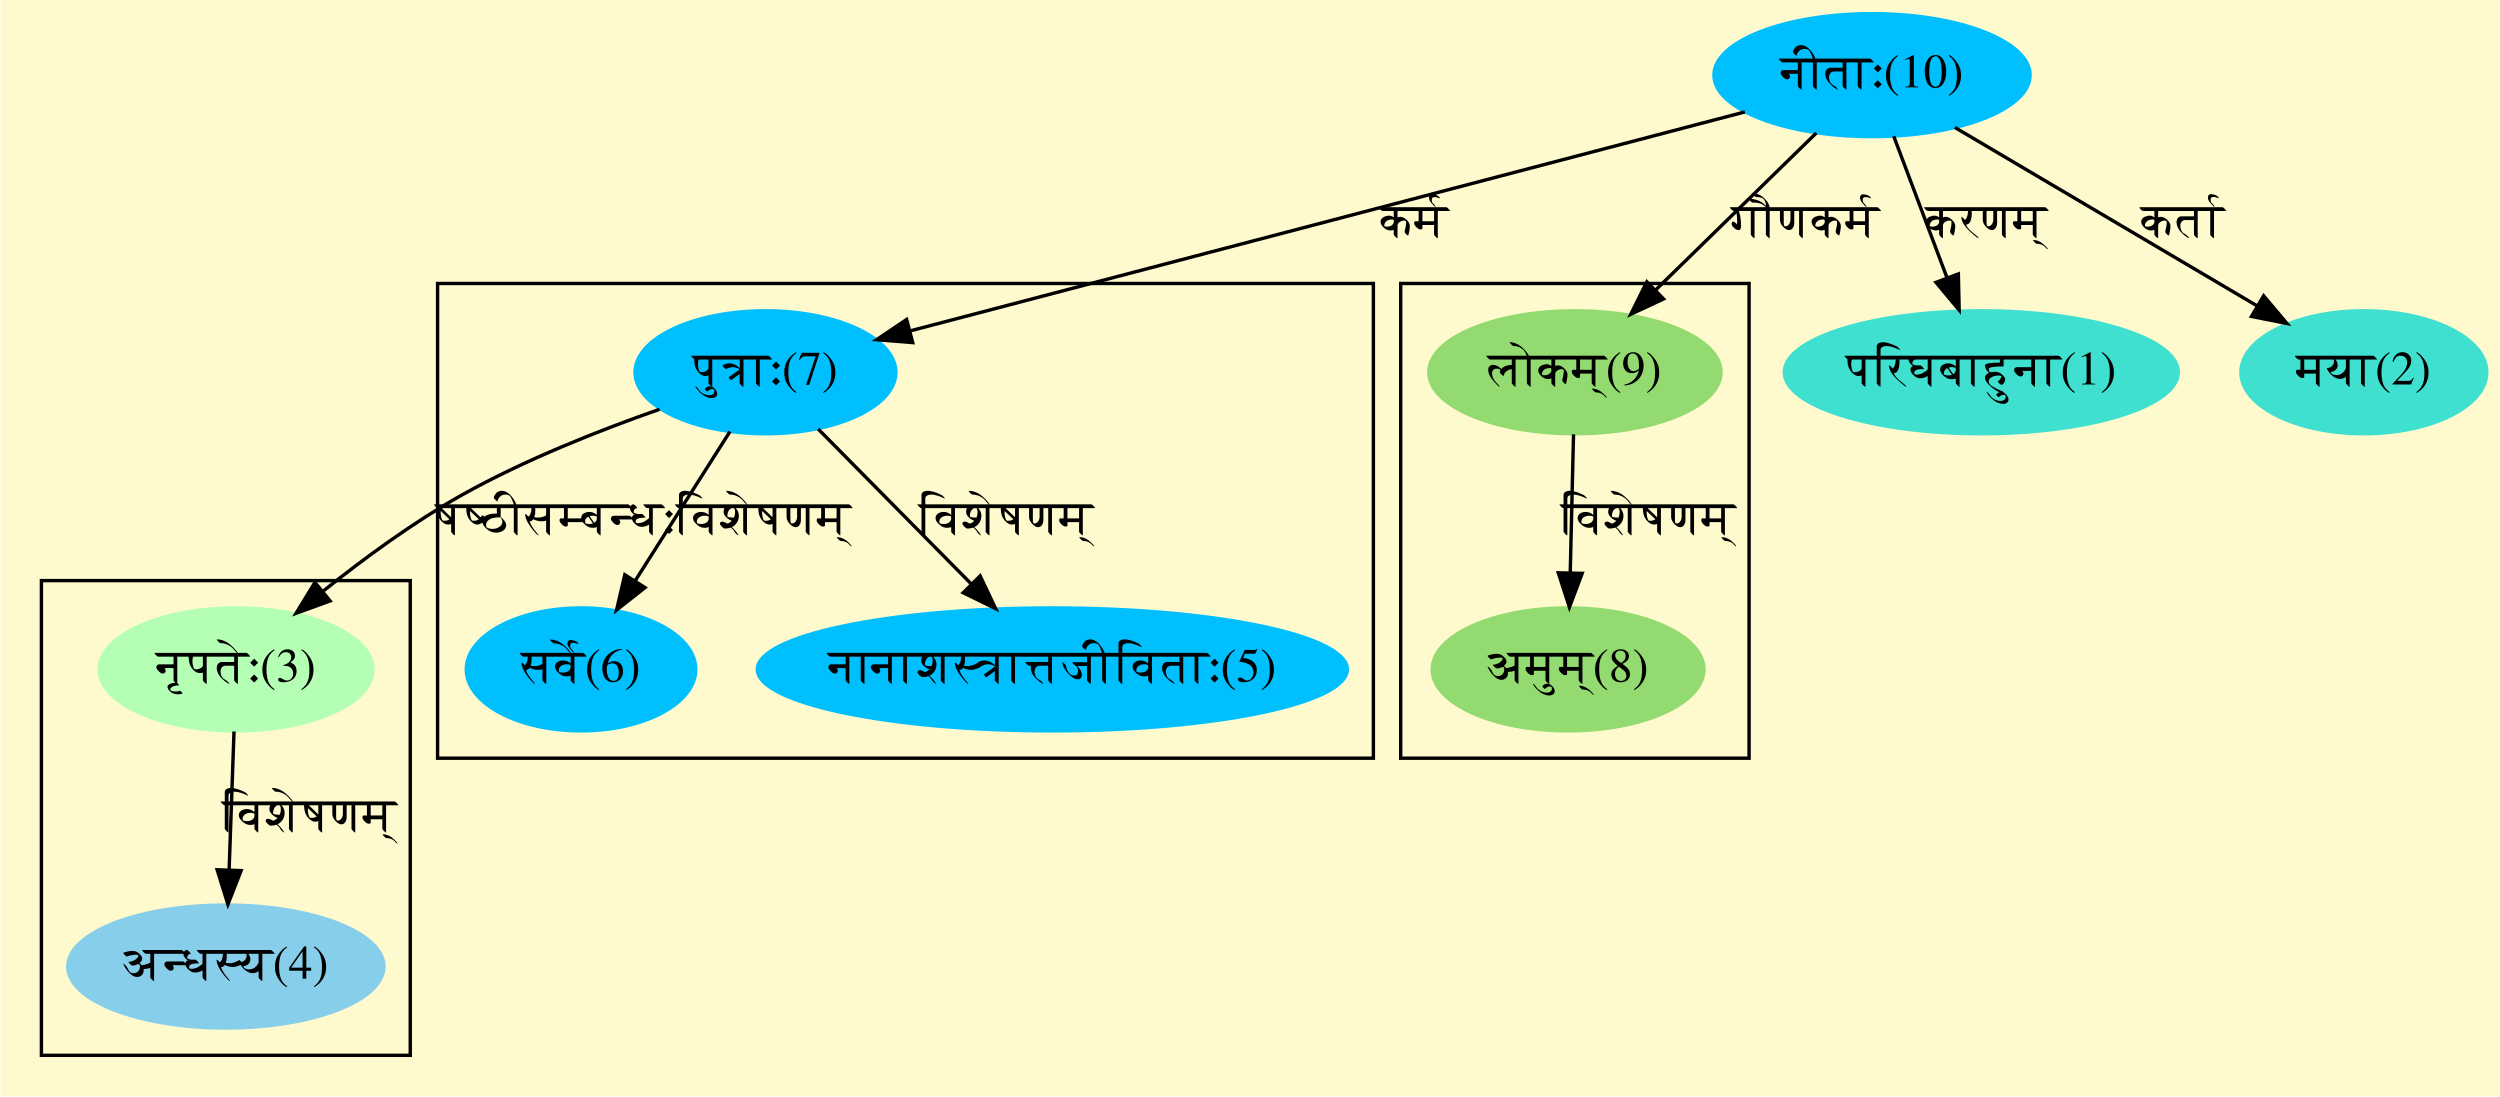
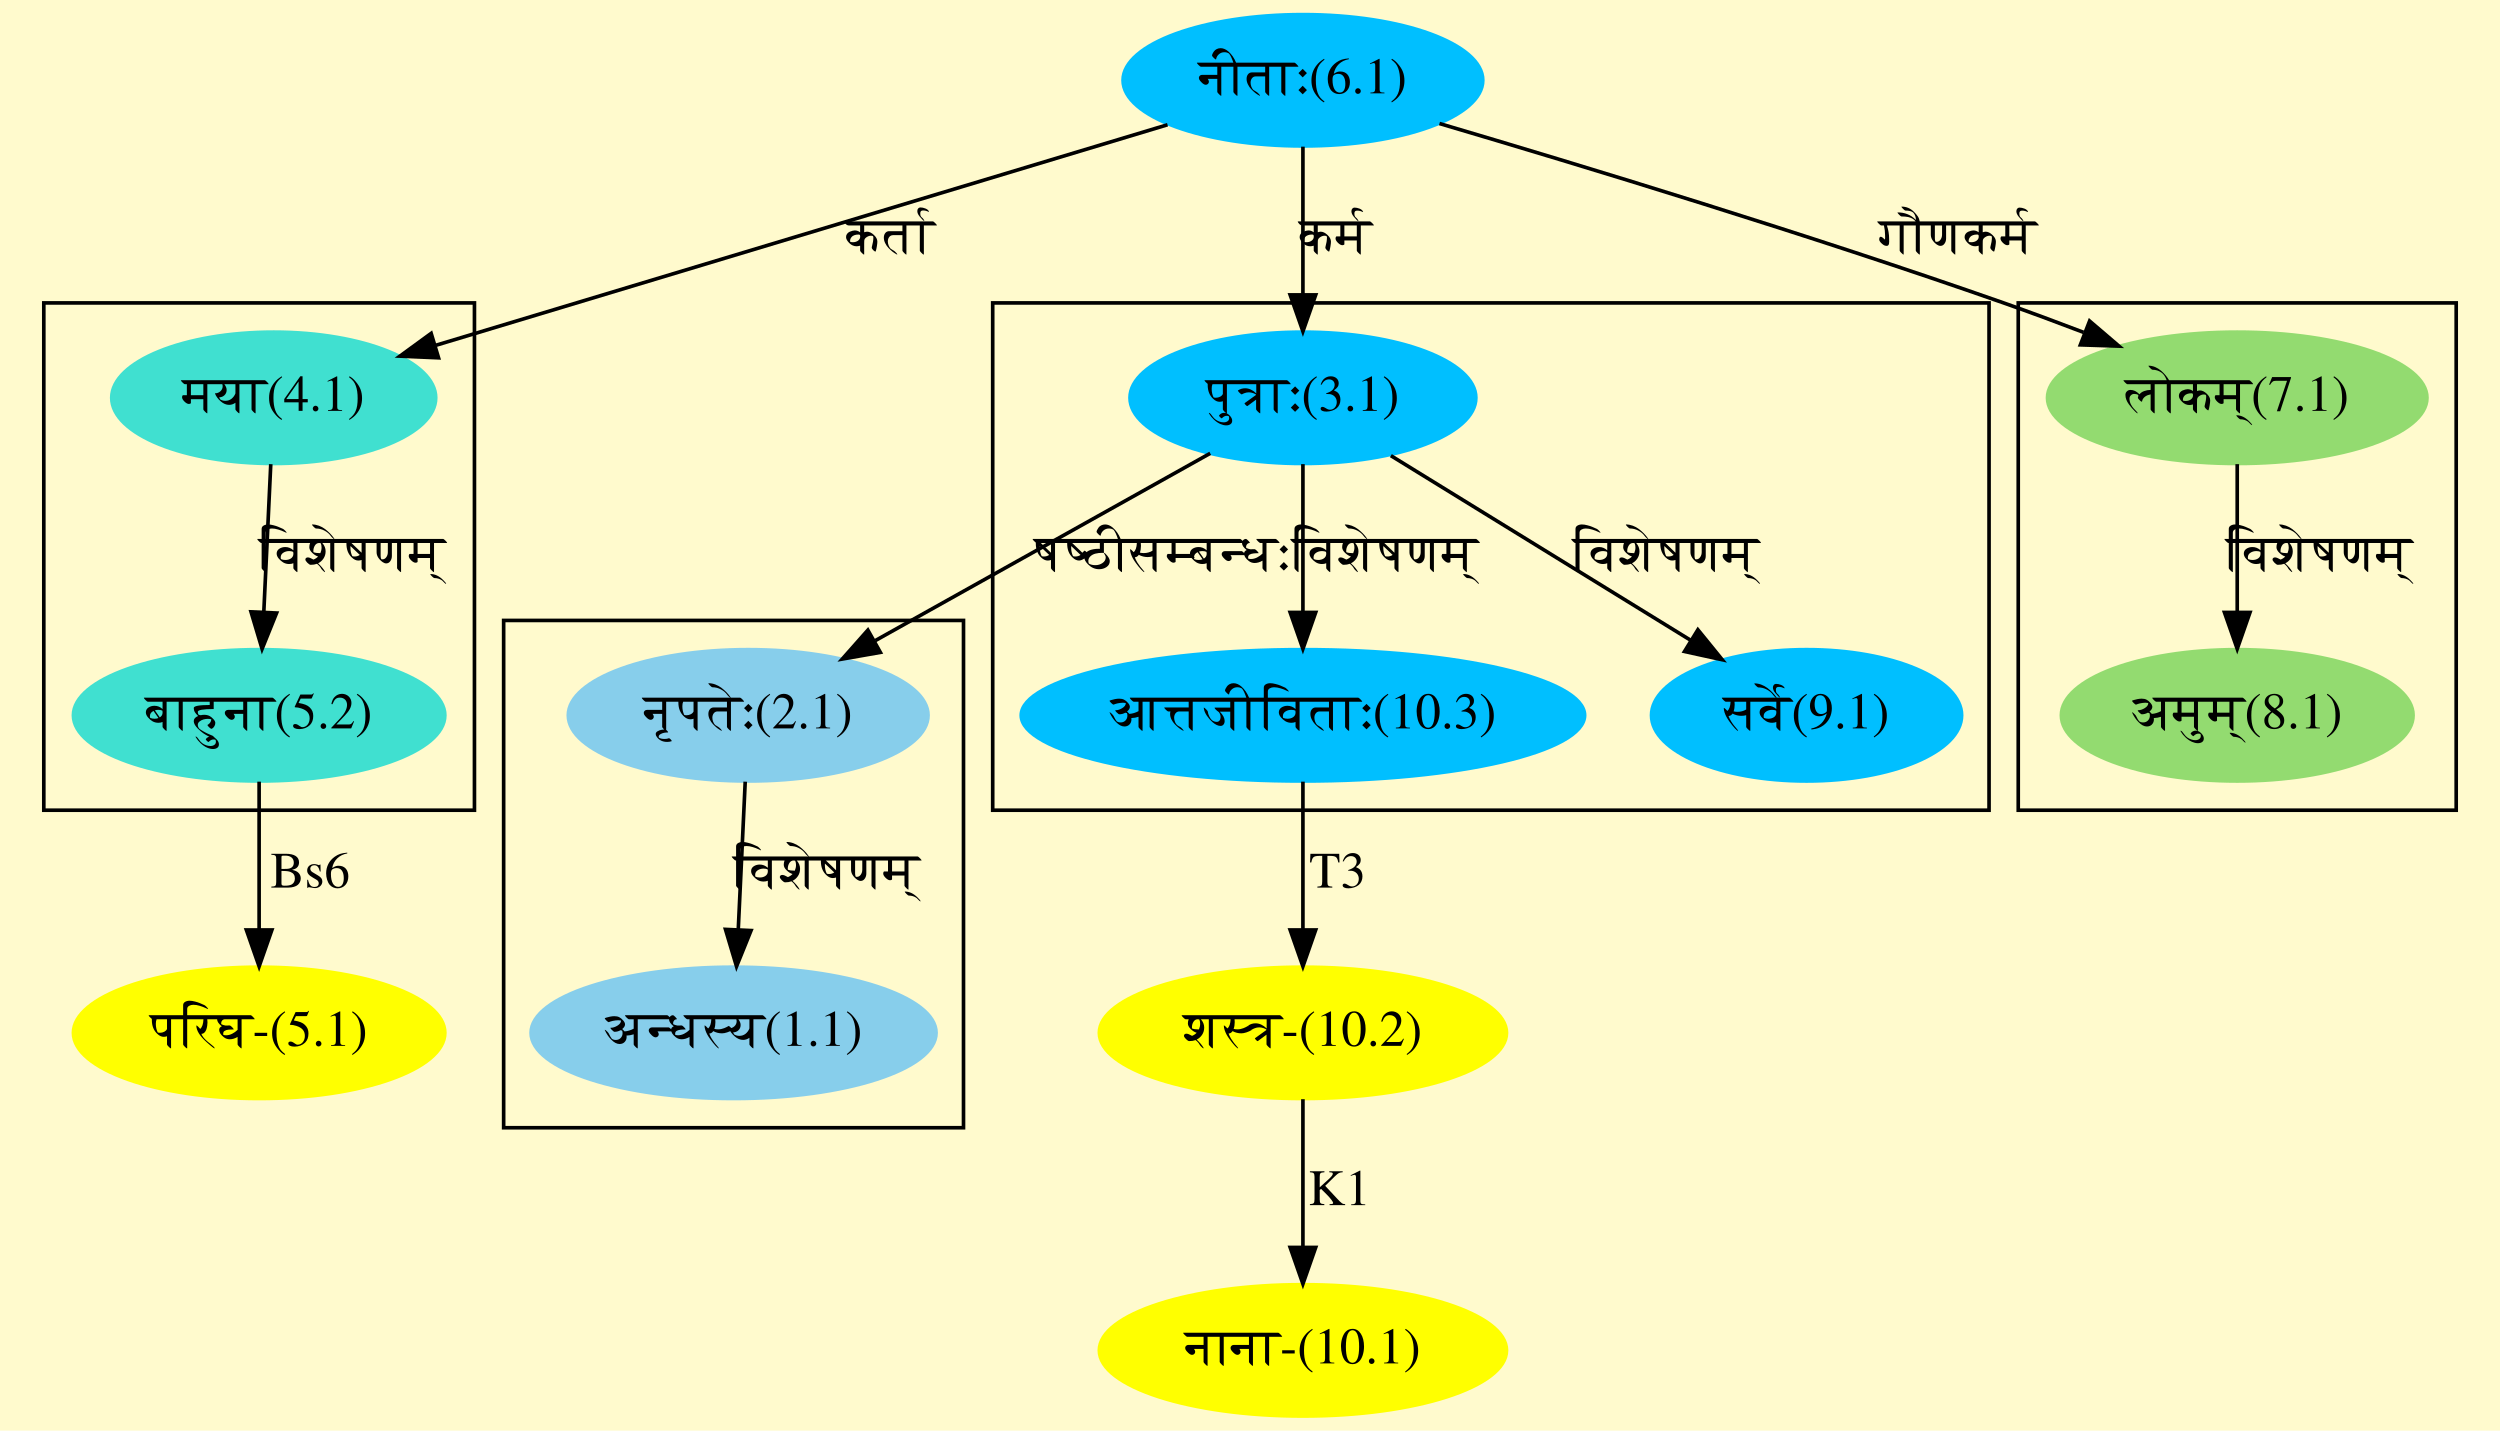
- <svg xmlns="http://www.w3.org/2000/svg" width="732pt" height="321pt" viewBox="0.00 0.00 731.75 321.00">
-   <g id="graph0" class="graph" transform="scale(1 1) rotate(0) translate(4 317)">
-     <polygon fill="#fffacd" stroke="transparent" points="-4,4 -4,-317 727.75,-317 727.75,4 -4,4" />
+ <svg xmlns="http://www.w3.org/2000/svg" width="685pt" height="392pt" viewBox="0.00 0.00 685.00 392.00">
+   <g id="graph0" class="graph" transform="scale(1 1) rotate(0) translate(4 388)">
+     <polygon fill="#fffacd" stroke="transparent" points="-4,4 -4,-388 681,-388 681,4 -4,4" />
    <g id="clust1" class="cluster">
-       <polygon fill="#fffacd" stroke="black" points="8,-8 8,-147 116,-147 116,-8 8,-8" />
+       <polygon fill="#fffacd" stroke="black" points="134,-79 134,-218 260,-218 260,-79 134,-79" />
    </g>
    <g id="clust2" class="cluster">
-       <polygon fill="#fffacd" stroke="black" points="124,-95 124,-234 398,-234 398,-95 124,-95" />
+       <polygon fill="#fffacd" stroke="black" points="8,-166 8,-305 126,-305 126,-166 8,-166" />
    </g>
    <g id="clust3" class="cluster">
-       <polygon fill="#fffacd" stroke="black" points="406,-95 406,-234 508,-234 508,-95 406,-95" />
+       <polygon fill="#fffacd" stroke="black" points="549,-166 549,-305 669,-305 669,-166 549,-166" />
+     </g>
+     <g id="clust4" class="cluster">
+       <polygon fill="#fffacd" stroke="black" points="268,-166 268,-305 541,-305 541,-166 268,-166" />
    </g>
    <g id="node1" class="node">
-       <ellipse fill="#87ceeb" stroke="#87ceeb" cx="62" cy="-34" rx="46.29" ry="18" />
-       <text text-anchor="middle" x="62" y="-30.3" font-family="Times,serif" font-size="14.00">अन्धस्य(4)</text>
+       <ellipse fill="#87ceeb" stroke="#87ceeb" cx="197" cy="-105" rx="55.49" ry="18" />
+       <text text-anchor="middle" x="197" y="-101.3" font-family="Times,serif" font-size="14.00">अन्धस्य(1.1)</text>
    </g>
    <g id="node2" class="node">
-       <ellipse fill="#b4ffb4" stroke="#b4ffb4" cx="65" cy="-121" rx="40.09" ry="18" />
-       <text text-anchor="middle" x="65" y="-117.3" font-family="Times,serif" font-size="14.00">नृपतेः(3)</text>
+       <ellipse fill="#87ceeb" stroke="#87ceeb" cx="201" cy="-192" rx="49.29" ry="18" />
+       <text text-anchor="middle" x="201" y="-188.3" font-family="Times,serif" font-size="14.00">नृपतेः(2.1)</text>
+     </g>
+     <g id="edge1" class="edge">
+       <path fill="none" stroke="black" d="M198.28,-133.27C198.91,-146.58 199.64,-162.19 200.19,-173.82" />
+       <polygon fill="black" stroke="black" points="201.78,-133.03 197.81,-123.2 194.78,-133.35 201.78,-133.03" />
+       <text text-anchor="middle" x="222.5" y="-144.8" font-family="Times,serif" font-size="14.00">विशेषणम्</text>
+     </g>
+     <g id="node8" class="node">
+       <ellipse fill="#00bfff" stroke="#00bfff" cx="353" cy="-279" rx="47.39" ry="18" />
+       <text text-anchor="middle" x="353" y="-275.3" font-family="Times,serif" font-size="14.00">पुत्राः(3.1)</text>
+     </g>
+     <g id="edge2" class="edge">
+       <path fill="none" stroke="black" d="M235.83,-212.48C263.82,-228.13 302.47,-249.74 327.6,-263.79" />
+       <polygon fill="black" stroke="black" points="237.22,-209.25 226.78,-207.42 233.8,-215.35 237.22,-209.25" />
+       <text text-anchor="middle" x="314.5" y="-231.8" font-family="Times,serif" font-size="14.00">षष्ठीसम्बन्धः</text>
+     </g>
+     <g id="node3" class="node">
+       <ellipse fill="#40e0d0" stroke="#40e0d0" cx="67" cy="-192" rx="50.89" ry="18" />
+       <text text-anchor="middle" x="67" y="-188.3" font-family="Times,serif" font-size="14.00">बाहुना(5.2)</text>
+     </g>
+     <g id="node4" class="node">
+       <ellipse fill="#40e0d0" stroke="#40e0d0" cx="71" cy="-279" rx="44.39" ry="18" />
+       <text text-anchor="middle" x="71" y="-275.3" font-family="Times,serif" font-size="14.00">मया(4.1)</text>
+     </g>
+     <g id="edge6" class="edge">
+       <path fill="none" stroke="black" d="M68.28,-220.27C68.91,-233.58 69.64,-249.19 70.19,-260.82" />
+       <polygon fill="black" stroke="black" points="71.78,-220.03 67.81,-210.2 64.78,-220.35 71.78,-220.03" />
+       <text text-anchor="middle" x="92.5" y="-231.8" font-family="Times,serif" font-size="14.00">विशेषणम्</text>
+     </g>
+     <g id="node10" class="node">
+       <ellipse fill="#00bfff" stroke="#00bfff" cx="353" cy="-366" rx="49.29" ry="18" />
+       <text text-anchor="middle" x="353" y="-362.3" font-family="Times,serif" font-size="14.00">नीताः(6.1)</text>
    </g>
    <g id="edge4" class="edge">
-       <path fill="none" stroke="black" d="M62.96,-62.27C63.43,-75.58 63.98,-91.19 64.39,-102.82" />
-       <polygon fill="black" stroke="black" points="66.46,-62.07 62.61,-52.2 59.46,-62.32 66.46,-62.07" />
-       <text text-anchor="middle" x="86.5" y="-73.8" font-family="Times,serif" font-size="14.00">विशेषणम्</text>
+       <path fill="none" stroke="black" d="M115.45,-293.4C170.76,-310.07 264.24,-338.24 315.9,-353.82" />
+       <polygon fill="black" stroke="black" points="116.16,-289.96 105.58,-290.42 114.14,-296.66 116.16,-289.96" />
+       <text text-anchor="middle" x="240" y="-318.8" font-family="Times,serif" font-size="14.00">कर्ता</text>
    </g>
-     <g id="node4" class="node">
-       <ellipse fill="#00bfff" stroke="#00bfff" cx="220" cy="-208" rx="38.19" ry="18" />
-       <text text-anchor="middle" x="220" y="-204.3" font-family="Times,serif" font-size="14.00">पुत्राः(7)</text>
+     <g id="node5" class="node">
+       <ellipse fill="#93db70" stroke="#93db70" cx="609" cy="-192" rx="48.19" ry="18" />
+       <text text-anchor="middle" x="609" y="-188.3" font-family="Times,serif" font-size="14.00">अमुम्(8.1)</text>
+     </g>
+     <g id="node6" class="node">
+       <ellipse fill="#93db70" stroke="#93db70" cx="609" cy="-279" rx="51.99" ry="18" />
+       <text text-anchor="middle" x="609" y="-275.3" font-family="Times,serif" font-size="14.00">लोकम्(7.1)</text>
+     </g>
+     <g id="edge8" class="edge">
+       <path fill="none" stroke="black" d="M609,-220.27C609,-233.58 609,-249.19 609,-260.82" />
+       <polygon fill="black" stroke="black" points="612.5,-220.2 609,-210.2 605.5,-220.2 612.5,-220.2" />
+       <text text-anchor="middle" x="631.5" y="-231.8" font-family="Times,serif" font-size="14.00">विशेषणम्</text>
+     </g>
+     <g id="edge7" class="edge">
+       <path fill="none" stroke="black" d="M566.9,-296.93C559.63,-299.71 552.12,-302.5 545,-305 491.78,-323.68 429.3,-342.67 390.42,-354.15" />
+       <polygon fill="black" stroke="black" points="568.55,-300.04 576.6,-293.16 566.02,-293.51 568.55,-300.04" />
+       <text text-anchor="middle" x="532.5" y="-318.8" font-family="Times,serif" font-size="14.00">गौणकर्म</text>
+     </g>
+     <g id="node7" class="node">
+       <ellipse fill="#00bfff" stroke="#00bfff" cx="491" cy="-192" rx="42.49" ry="18" />
+       <text text-anchor="middle" x="491" y="-188.3" font-family="Times,serif" font-size="14.00">सर्वे(9.1)</text>
+     </g>
+     <g id="edge9" class="edge">
+       <path fill="none" stroke="black" d="M459.15,-212.62C434.14,-228.02 399.86,-249.14 377.1,-263.15" />
+       <polygon fill="black" stroke="black" points="461.22,-215.45 467.9,-207.23 457.55,-209.49 461.22,-215.45" />
+       <text text-anchor="middle" x="452.5" y="-231.8" font-family="Times,serif" font-size="14.00">विशेषणम्</text>
    </g>
    <g id="edge3" class="edge">
-       <path fill="none" stroke="black" d="M90.62,-144.02C102.4,-153.44 116.88,-164.07 131,-172 149.39,-182.32 171.43,-191.02 188.99,-197.16" />
-       <polygon fill="black" stroke="black" points="92.52,-141.05 82.56,-137.43 88.09,-146.47 92.52,-141.05" />
-       <text text-anchor="middle" x="158.5" y="-160.8" font-family="Times,serif" font-size="14.00">षष्ठीसम्बन्धः</text>
+       <path fill="none" stroke="black" d="M353,-307.27C353,-320.58 353,-336.19 353,-347.82" />
+       <polygon fill="black" stroke="black" points="356.5,-307.2 353,-297.2 349.5,-307.2 356.5,-307.2" />
+       <text text-anchor="middle" x="362" y="-318.8" font-family="Times,serif" font-size="14.00">कर्म</text>
    </g>
-     <g id="node3" class="node">
-       <ellipse fill="#00bfff" stroke="#00bfff" cx="304" cy="-121" rx="86.38" ry="18" />
-       <text text-anchor="middle" x="304" y="-117.3" font-family="Times,serif" font-size="14.00">नानाशस्त्रात्तजीविताः(5)</text>
+     <g id="node9" class="node">
+       <ellipse fill="#00bfff" stroke="#00bfff" cx="353" cy="-192" rx="77.19" ry="18" />
+       <text text-anchor="middle" x="353" y="-188.3" font-family="Times,serif" font-size="14.00">आत्तजीविताः(10.3)</text>
+     </g>
+     <g id="edge12" class="edge">
+       <path fill="none" stroke="black" d="M353,-220.27C353,-233.58 353,-249.19 353,-260.82" />
+       <polygon fill="black" stroke="black" points="356.5,-220.2 353,-210.2 349.5,-220.2 356.5,-220.2" />
+       <text text-anchor="middle" x="375.5" y="-231.8" font-family="Times,serif" font-size="14.00">विशेषणम्</text>
+     </g>
+     <g id="node11" class="node">
+       <ellipse fill="#ffff00" stroke="#ffff00" cx="67" cy="-105" rx="50.89" ry="18" />
+       <text text-anchor="middle" x="67" y="-101.3" font-family="Times,serif" font-size="14.00">परिघ-(5.1)</text>
    </g>
    <g id="edge5" class="edge">
-       <path fill="none" stroke="black" d="M280.26,-146.02C265.89,-160.57 247.97,-178.69 235.43,-191.39" />
-       <polygon fill="black" stroke="black" points="282.86,-148.37 287.4,-138.79 277.89,-143.45 282.86,-148.37" />
-       <text text-anchor="middle" x="290.5" y="-160.8" font-family="Times,serif" font-size="14.00">विशेषणम्</text>
+       <path fill="none" stroke="black" d="M67,-133.27C67,-146.58 67,-162.19 67,-173.82" />
+       <polygon fill="black" stroke="black" points="70.5,-133.2 67,-123.2 63.5,-133.2 70.5,-133.2" />
+       <text text-anchor="middle" x="81" y="-144.8" font-family="Times,serif" font-size="14.00">Bs6</text>
    </g>
-     <g id="node9" class="node">
-       <ellipse fill="#00bfff" stroke="#00bfff" cx="544" cy="-295" rx="46.29" ry="18" />
-       <text text-anchor="middle" x="544" y="-291.3" font-family="Times,serif" font-size="14.00">नीताः(10)</text>
+     <g id="node12" class="node">
+       <ellipse fill="#ffff00" stroke="#ffff00" cx="353" cy="-18" rx="55.79" ry="18" />
+       <text text-anchor="middle" x="353" y="-14.3" font-family="Times,serif" font-size="14.00">नाना-(10.1)</text>
    </g>
-     <g id="edge7" class="edge">
-       <path fill="none" stroke="black" d="M262.3,-220.1C326.13,-236.84 446.06,-268.31 506.77,-284.23" />
-       <polygon fill="black" stroke="black" points="263.11,-216.69 252.55,-217.54 261.33,-223.46 263.11,-216.69" />
-       <text text-anchor="middle" x="410" y="-247.8" font-family="Times,serif" font-size="14.00">कर्म</text>
+     <g id="node13" class="node">
+       <ellipse fill="#ffff00" stroke="#ffff00" cx="353" cy="-105" rx="55.79" ry="18" />
+       <text text-anchor="middle" x="353" y="-101.3" font-family="Times,serif" font-size="14.00">शस्त्र-(10.2)</text>
    </g>
-     <g id="node5" class="node">
-       <ellipse fill="#00bfff" stroke="#00bfff" cx="166" cy="-121" rx="33.6" ry="18" />
-       <text text-anchor="middle" x="166" y="-117.3" font-family="Times,serif" font-size="14.00">सर्वे(6)</text>
+     <g id="edge10" class="edge">
+       <path fill="none" stroke="black" d="M353,-46.27C353,-59.58 353,-75.19 353,-86.82" />
+       <polygon fill="black" stroke="black" points="356.5,-46.2 353,-36.2 349.5,-46.2 356.5,-46.2" />
+       <text text-anchor="middle" x="363" y="-57.8" font-family="Times,serif" font-size="14.00">K1</text>
    </g>
-     <g id="edge6" class="edge">
-       <path fill="none" stroke="black" d="M181.95,-147.11C190.89,-161.18 201.78,-178.33 209.62,-190.66" />
-       <polygon fill="black" stroke="black" points="184.73,-144.95 176.41,-138.39 178.82,-148.71 184.73,-144.95" />
-       <text text-anchor="middle" x="219.5" y="-160.8" font-family="Times,serif" font-size="14.00">विशेषणम्</text>
-     </g>
-     <g id="node6" class="node">
-       <ellipse fill="#93db70" stroke="#93db70" cx="455" cy="-121" rx="39.79" ry="18" />
-       <text text-anchor="middle" x="455" y="-117.3" font-family="Times,serif" font-size="14.00">अमुम्(8)</text>
-     </g>
-     <g id="node7" class="node">
-       <ellipse fill="#93db70" stroke="#93db70" cx="457" cy="-208" rx="42.79" ry="18" />
-       <text text-anchor="middle" x="457" y="-204.3" font-family="Times,serif" font-size="14.00">लोकम्(9)</text>
-     </g>
-     <g id="edge8" class="edge">
-       <path fill="none" stroke="black" d="M455.64,-149.27C455.95,-162.58 456.32,-178.19 456.6,-189.82" />
-       <polygon fill="black" stroke="black" points="459.14,-149.12 455.4,-139.2 452.14,-149.28 459.14,-149.12" />
-       <text text-anchor="middle" x="478.5" y="-160.8" font-family="Times,serif" font-size="14.00">विशेषणम्</text>
-     </g>
-     <g id="edge9" class="edge">
-       <path fill="none" stroke="black" d="M480.75,-232.2C495.65,-246.76 514.48,-265.16 527.71,-278.08" />
-       <polygon fill="black" stroke="black" points="482.96,-229.47 473.36,-224.99 478.07,-234.48 482.96,-229.47" />
-       <text text-anchor="middle" x="524.5" y="-247.8" font-family="Times,serif" font-size="14.00">गौणकर्म</text>
-     </g>
-     <g id="node8" class="node">
-       <ellipse fill="#40e0d0" stroke="#40e0d0" cx="576" cy="-208" rx="57.69" ry="18" />
-       <text text-anchor="middle" x="576" y="-204.3" font-family="Times,serif" font-size="14.00">परिघबाहुना(1)</text>
-     </g>
-     <g id="edge1" class="edge">
-       <path fill="none" stroke="black" d="M565.86,-235.94C560.78,-249.43 554.78,-265.36 550.36,-277.11" />
-       <polygon fill="black" stroke="black" points="569.28,-236.79 569.52,-226.2 562.73,-234.33 569.28,-236.79" />
-       <text text-anchor="middle" x="577.5" y="-247.8" font-family="Times,serif" font-size="14.00">करणम्</text>
-     </g>
-     <g id="node10" class="node">
-       <ellipse fill="#40e0d0" stroke="#40e0d0" cx="688" cy="-208" rx="36" ry="18" />
-       <text text-anchor="middle" x="688" y="-204.3" font-family="Times,serif" font-size="14.00">मया(2)</text>
-     </g>
-     <g id="edge2" class="edge">
-       <path fill="none" stroke="black" d="M656.6,-227.53C630.06,-243.2 592.56,-265.34 568.26,-279.68" />
-       <polygon fill="black" stroke="black" points="658.67,-230.38 665.5,-222.28 655.11,-224.35 658.67,-230.38" />
-       <text text-anchor="middle" x="635" y="-247.8" font-family="Times,serif" font-size="14.00">कर्ता</text>
+     <g id="edge11" class="edge">
+       <path fill="none" stroke="black" d="M353,-133.27C353,-146.58 353,-162.19 353,-173.82" />
+       <polygon fill="black" stroke="black" points="356.5,-133.2 353,-123.2 349.5,-133.2 356.5,-133.2" />
+       <text text-anchor="middle" x="362.5" y="-144.8" font-family="Times,serif" font-size="14.00">T3</text>
    </g>
  </g>
</svg>
